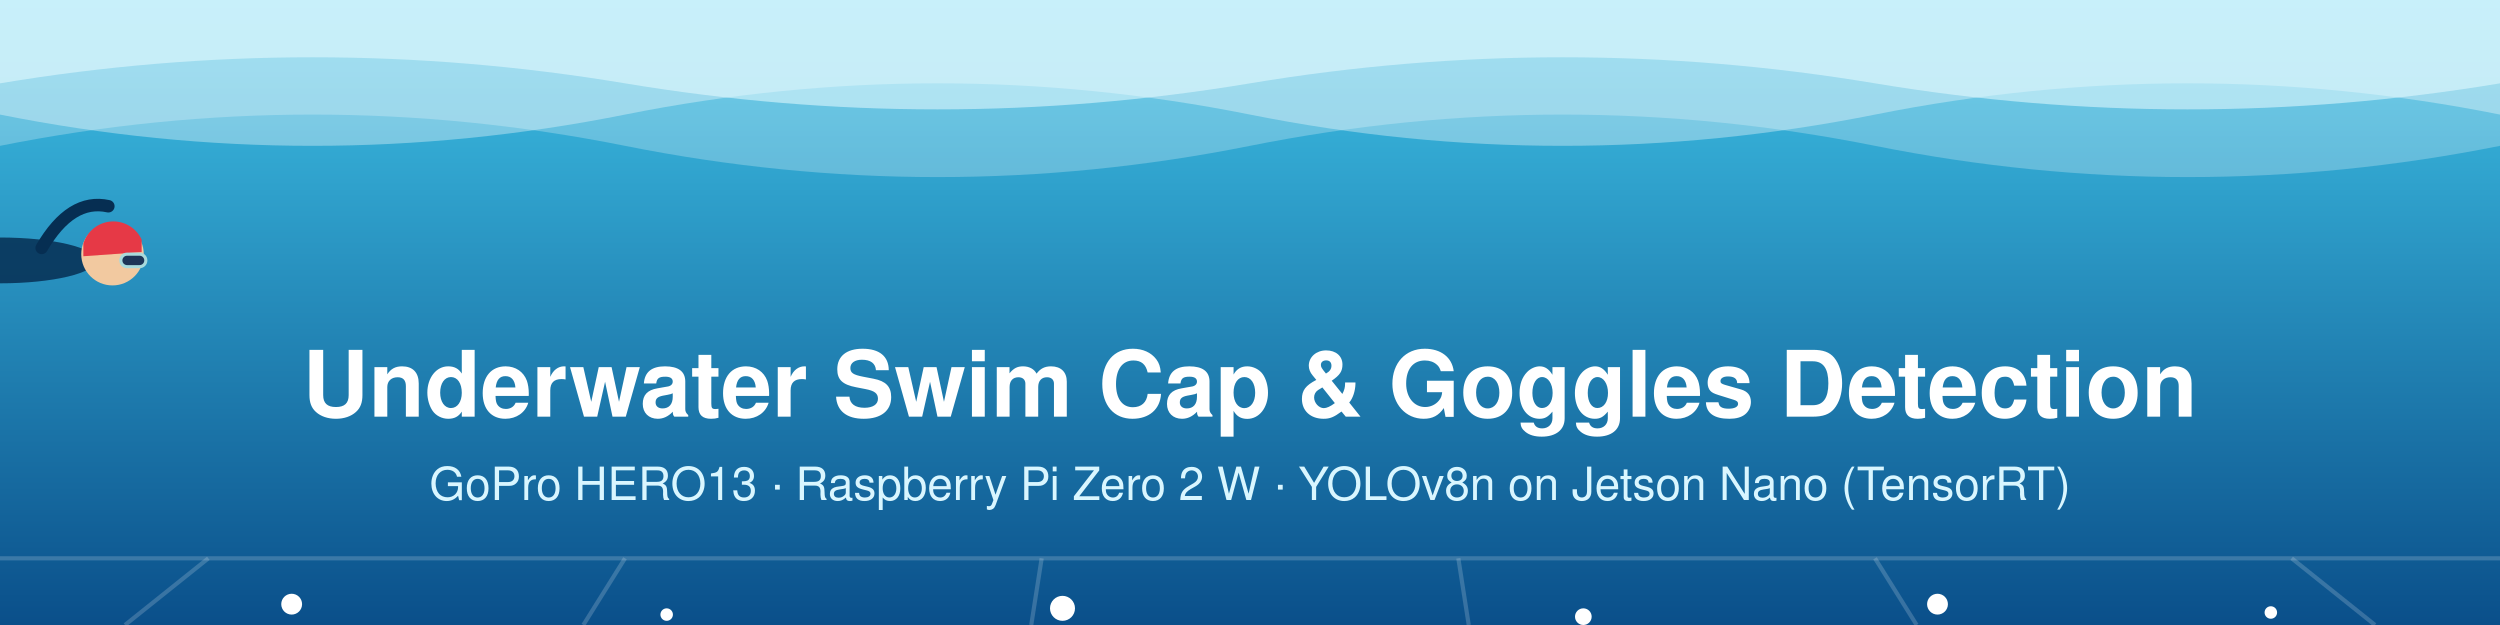
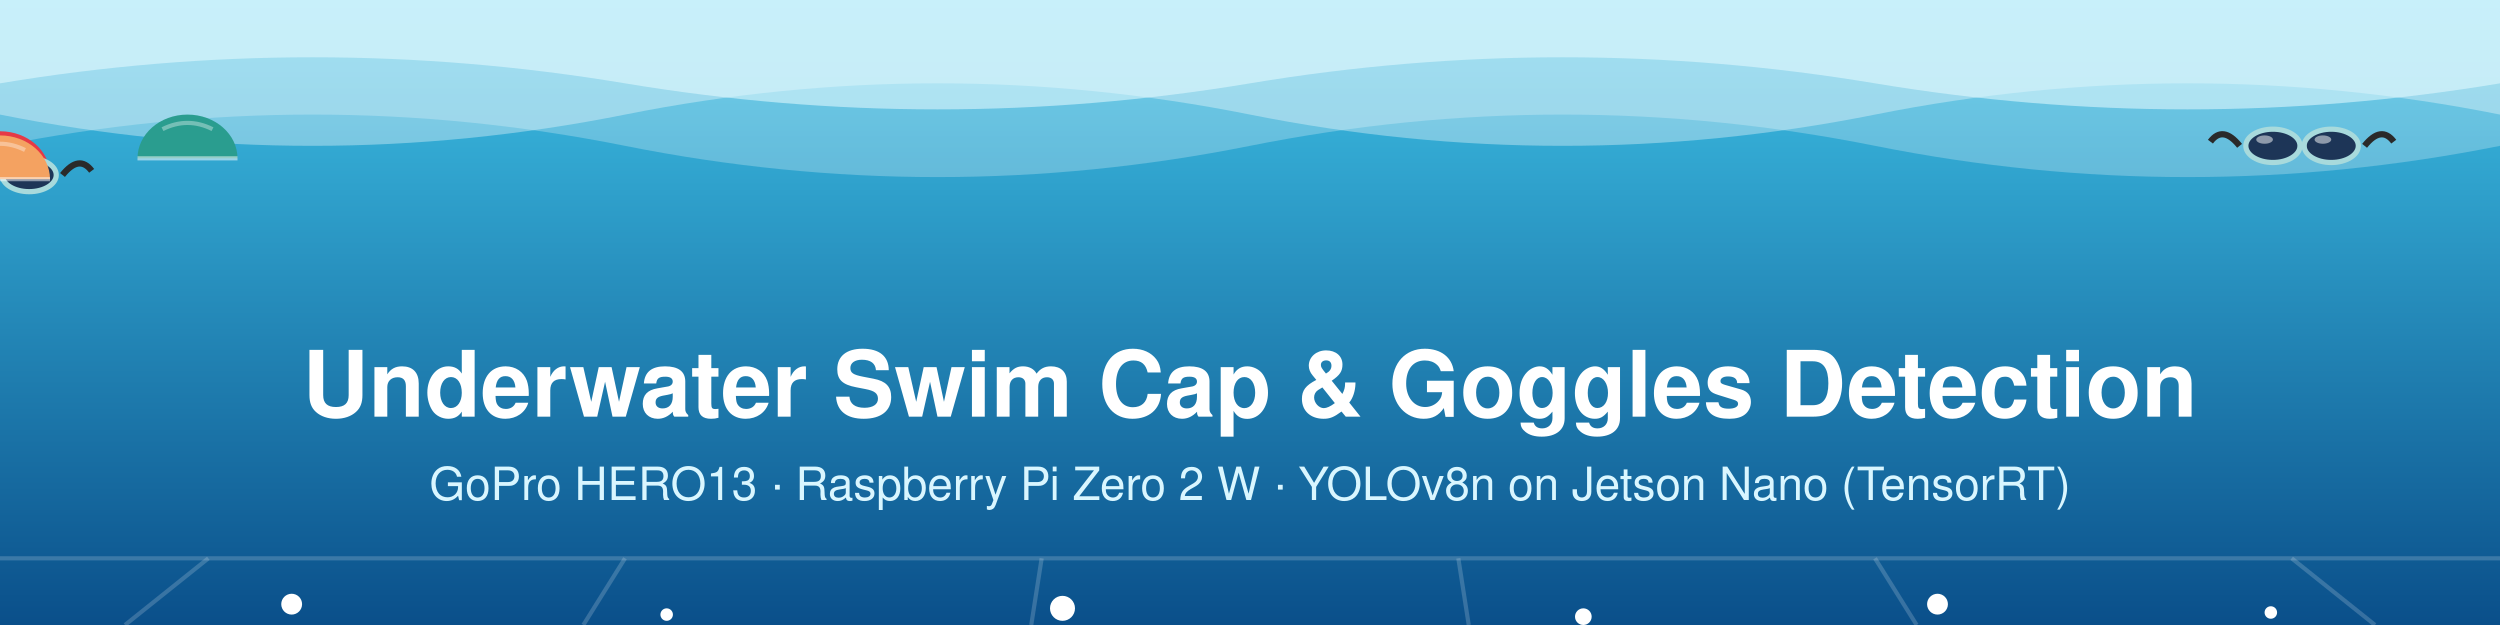
- <svg xmlns="http://www.w3.org/2000/svg" viewBox="0 0 1200 300" width="100%" role="img" aria-label="Underwater Swim Cap and Goggles Detection on the Edge">
+ <svg xmlns="http://www.w3.org/2000/svg" viewBox="0 0 1200 300" width="100%" role="img" aria-label="Swim caps and goggles floating and sinking in a pool">
  <defs>
    <linearGradient id="water" x1="0" y1="0" x2="0" y2="1">
      <stop offset="0" stop-color="#3fc4e8" />
      <stop offset="1" stop-color="#0a4f8a" />
    </linearGradient>
    <style>
      .w1 { animation: drift 9s linear infinite; }
      .w2 { animation: drift 6s linear infinite reverse; }
      .w3 { animation: drift 12s linear infinite; }
      .b  { animation: rise 6s ease-in infinite; }
-       .swim { animation: swim 14s linear infinite; }
-       .bob  { animation: bob 2.4s ease-in-out infinite; }
+       .drift1 { animation: across 26s linear infinite; }
+       .drift2 { animation: across 34s linear infinite; animation-delay: -12s; }
+       .drift3 { animation: across 30s linear infinite; animation-delay: -22s; }
+       .bob  { animation: bob 2.6s ease-in-out infinite; transform-box: fill-box; transform-origin: center; }
+       .sink { animation: sink 9s ease-in infinite; transform-box: fill-box; transform-origin: center; }
      @keyframes drift { from { transform: translateX(0); } to { transform: translateX(-600px); } }
      @keyframes rise  { 0% { transform: translateY(0); opacity: 0; } 15% { opacity: .8; } 100% { transform: translateY(-190px); opacity: 0; } }
-       @keyframes swim  { from { transform: translateX(-160px); } to { transform: translateX(1360px); } }
-       @keyframes bob   { 0%, 100% { transform: translateY(0); } 50% { transform: translateY(6px); } }
+       @keyframes across { from { transform: translateX(-80px); } to { transform: translateX(1280px); } }
+       @keyframes bob   { 0%, 100% { transform: translateY(0) rotate(-7deg); } 50% { transform: translateY(6px) rotate(7deg); } }
+       @keyframes sink  { 0% { transform: translate(0, 0) rotate(0deg); opacity: 0; }
+                          10% { opacity: 1; }
+                          85% { transform: translate(18px, 170px) rotate(35deg); opacity: 1; }
+                          100% { transform: translate(18px, 170px) rotate(35deg); opacity: 0; } }
      text { font-family: -apple-system, "Segoe UI", Helvetica, Arial, sans-serif; }
    </style>
  </defs>
  <rect width="1200" height="300" fill="url(#water)" />
  <g class="w3" opacity=".25">
    <path fill="#ffffff" d="M0 70 Q150 40 300 70 T600 70 T900 70 T1200 70 T1500 70 T1800 70 V0 H0 Z" />
  </g>
  <g class="w2" opacity=".35">
    <path fill="#ffffff" d="M0 55 Q150 85 300 55 T600 55 T900 55 T1200 55 T1500 55 T1800 55 V0 H0 Z" />
  </g>
  <g class="w1" opacity=".55">
    <path fill="#e8fbff" d="M0 40 Q150 15 300 40 T600 40 T900 40 T1200 40 T1500 40 T1800 40 V0 H0 Z" />
  </g>
-   <g class="swim">
-     <g transform="translate(0 125)">
+   <g class="drift1">
+     <g transform="translate(0 78)">
      <g class="bob">
-         <ellipse cx="0" cy="0" rx="46" ry="11" fill="#062e52" opacity=".85" />
-         <circle cx="54" cy="-3" r="15" fill="#f2c9a0" />
-         <path d="M40 -8 A15 15 0 0 1 68 -10 L68 -4 L40 -2 Z" fill="#e63946" />
-         <rect x="58" y="-3" width="12" height="6" rx="3" fill="#1d3557" stroke="#a8dadc" stroke-width="1.5" />
-         <path d="M-46 0 Q-62 -14 -76 -2" stroke="#062e52" stroke-width="6" fill="none" stroke-linecap="round" />
-         <path d="M20 -6 Q34 -30 52 -26" stroke="#062e52" stroke-width="6" fill="none" stroke-linecap="round" />
+         <path d="M-24 6 A24 21 0 0 1 24 6 Z" fill="#e63946" />
+         <path d="M-24 6 H24" stroke="#ffffff" stroke-opacity=".5" stroke-width="2" />
+         <path d="M-12 -8 Q0 -14 12 -8" stroke="#ffffff" stroke-opacity=".35" stroke-width="2" fill="none" />
      </g>
+     </g>
+   </g>
+   <g class="drift2">
+     <g transform="translate(0 84)">
+       <g class="bob" style="animation-delay:-1.2s">
+         <path d="M-30 0 Q-38 -10 -44 -2" stroke="#2a2a2a" stroke-width="3" fill="none" />
+         <path d="M30 0 Q38 -10 44 -2" stroke="#2a2a2a" stroke-width="3" fill="none" />
+         <ellipse cx="-14" cy="0" rx="13" ry="8" fill="#1d3557" stroke="#a8dadc" stroke-width="2.5" />
+         <ellipse cx="14" cy="0" rx="13" ry="8" fill="#1d3557" stroke="#a8dadc" stroke-width="2.5" />
+         <path d="M-2 0 H2" stroke="#a8dadc" stroke-width="3" />
+         <ellipse cx="-18" cy="-3" rx="4" ry="2" fill="#ffffff" opacity=".5" />
+         <ellipse cx="10" cy="-3" rx="4" ry="2" fill="#ffffff" opacity=".5" />
+       </g>
+     </g>
+   </g>
+   <g class="drift3">
+     <g transform="translate(0 80)">
+       <g class="bob" style="animation-delay:-.6s">
+         <path d="M-24 6 A24 21 0 0 1 24 6 Z" fill="#f4a261" />
+         <path d="M-24 6 H24" stroke="#ffffff" stroke-opacity=".5" stroke-width="2" />
+         <path d="M-12 -8 Q0 -14 12 -8" stroke="#ffffff" stroke-opacity=".35" stroke-width="2" fill="none" />
+       </g>
+     </g>
+   </g>
+   <g transform="translate(90 70)">
+     <g class="sink">
+       <path d="M-24 6 A24 21 0 0 1 24 6 Z" fill="#2a9d8f" />
+       <path d="M-24 6 H24" stroke="#ffffff" stroke-opacity=".5" stroke-width="2" />
+       <path d="M-12 -8 Q0 -14 12 -8" stroke="#ffffff" stroke-opacity=".35" stroke-width="2" fill="none" />
+     </g>
+   </g>
+   <g transform="translate(1105 70)">
+     <g class="sink" style="animation-delay:-4s">
+       <path d="M-30 0 Q-38 -10 -44 -2" stroke="#2a2a2a" stroke-width="3" fill="none" />
+       <path d="M30 0 Q38 -10 44 -2" stroke="#2a2a2a" stroke-width="3" fill="none" />
+       <ellipse cx="-14" cy="0" rx="13" ry="8" fill="#1d3557" stroke="#a8dadc" stroke-width="2.5" />
+       <ellipse cx="14" cy="0" rx="13" ry="8" fill="#1d3557" stroke="#a8dadc" stroke-width="2.5" />
+       <path d="M-2 0 H2" stroke="#a8dadc" stroke-width="3" />
+       <ellipse cx="-18" cy="-3" rx="4" ry="2" fill="#ffffff" opacity=".5" />
+       <ellipse cx="10" cy="-3" rx="4" ry="2" fill="#ffffff" opacity=".5" />
    </g>
  </g>
  <g fill="#ffffff">
    <circle class="b" cx="140" cy="290" r="5" style="animation-delay:0s" />
    <circle class="b" cx="320" cy="295" r="3" style="animation-delay:1.5s" />
    <circle class="b" cx="510" cy="292" r="6" style="animation-delay:3s" />
    <circle class="b" cx="760" cy="296" r="4" style="animation-delay:.8s" />
    <circle class="b" cx="930" cy="290" r="5" style="animation-delay:2.2s" />
    <circle class="b" cx="1090" cy="294" r="3" style="animation-delay:4s" />
  </g>
  <g stroke="#ffffff" stroke-opacity=".18" stroke-width="2">
    <line x1="0" y1="268" x2="1200" y2="268" />
    <line x1="100" y1="268" x2="60" y2="300" />
    <line x1="300" y1="268" x2="280" y2="300" />
    <line x1="500" y1="268" x2="495" y2="300" />
    <line x1="700" y1="268" x2="705" y2="300" />
    <line x1="900" y1="268" x2="920" y2="300" />
    <line x1="1100" y1="268" x2="1140" y2="300" />
  </g>
  <text x="600" y="200" text-anchor="middle" font-size="44" font-weight="700" fill="#ffffff">Underwater Swim Cap &amp; Goggles Detection</text>
  <text x="600" y="240" text-anchor="middle" font-size="22" fill="#d9f6ff">GoPro HERO13 · Raspberry Pi Zero 2 W · YOLOv8n on Jetson Nano (TensorRT)</text>
</svg>
